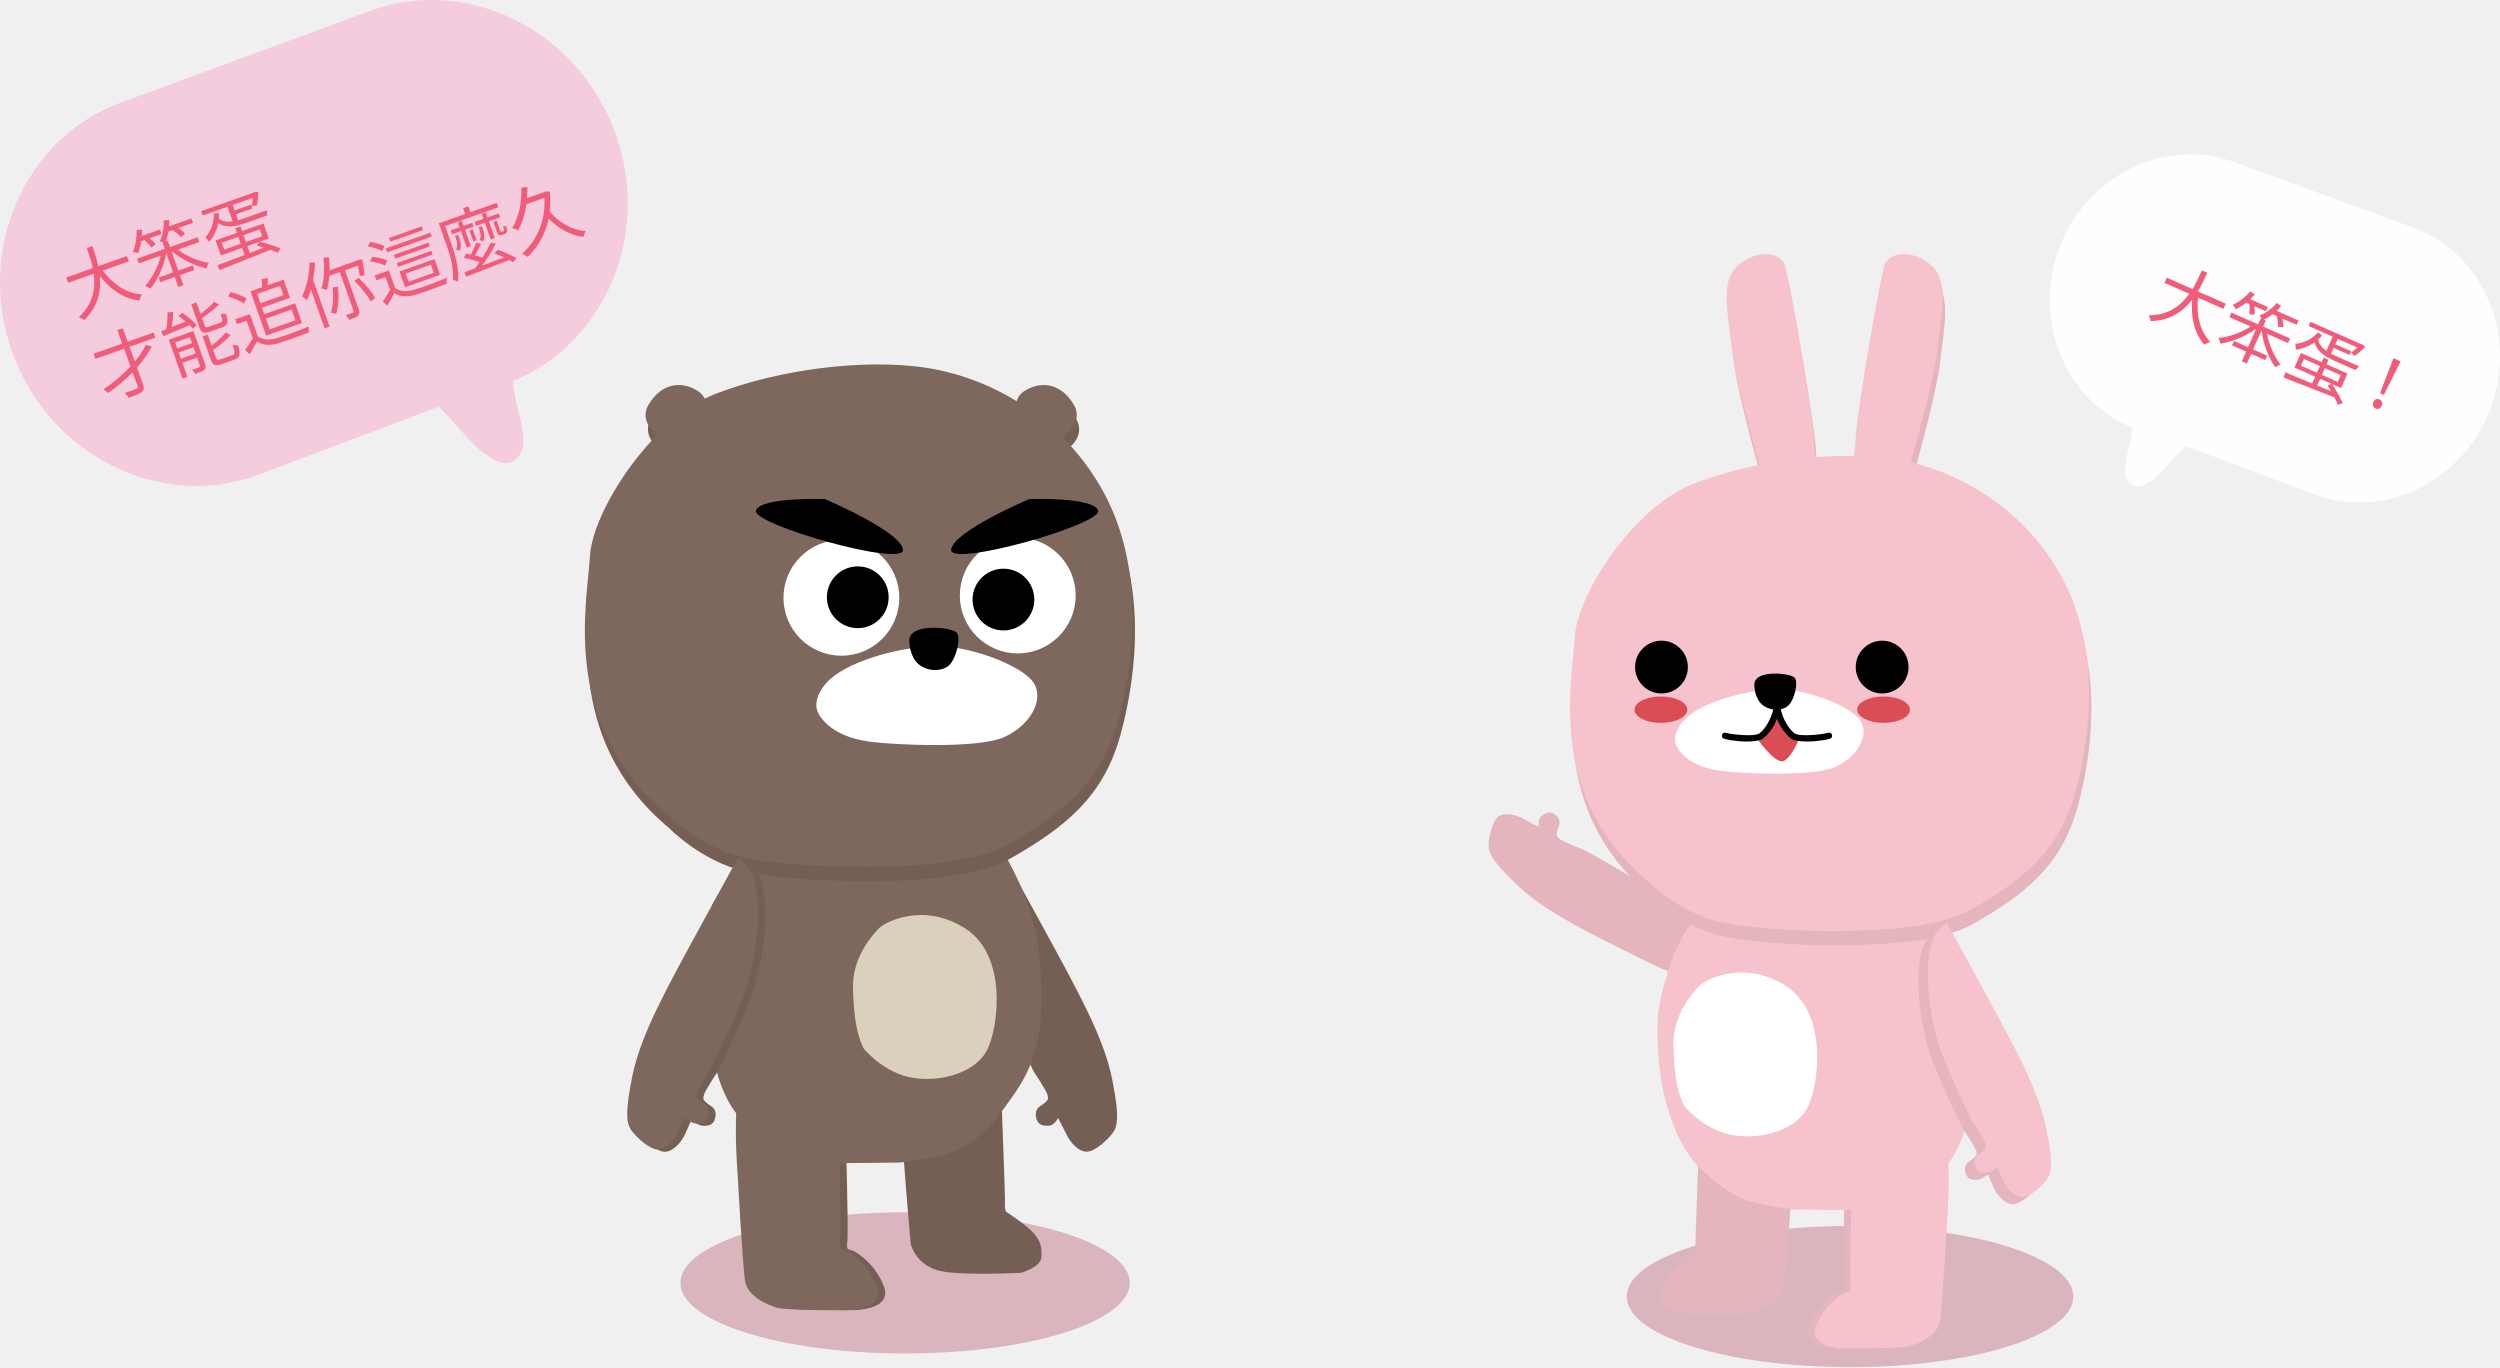
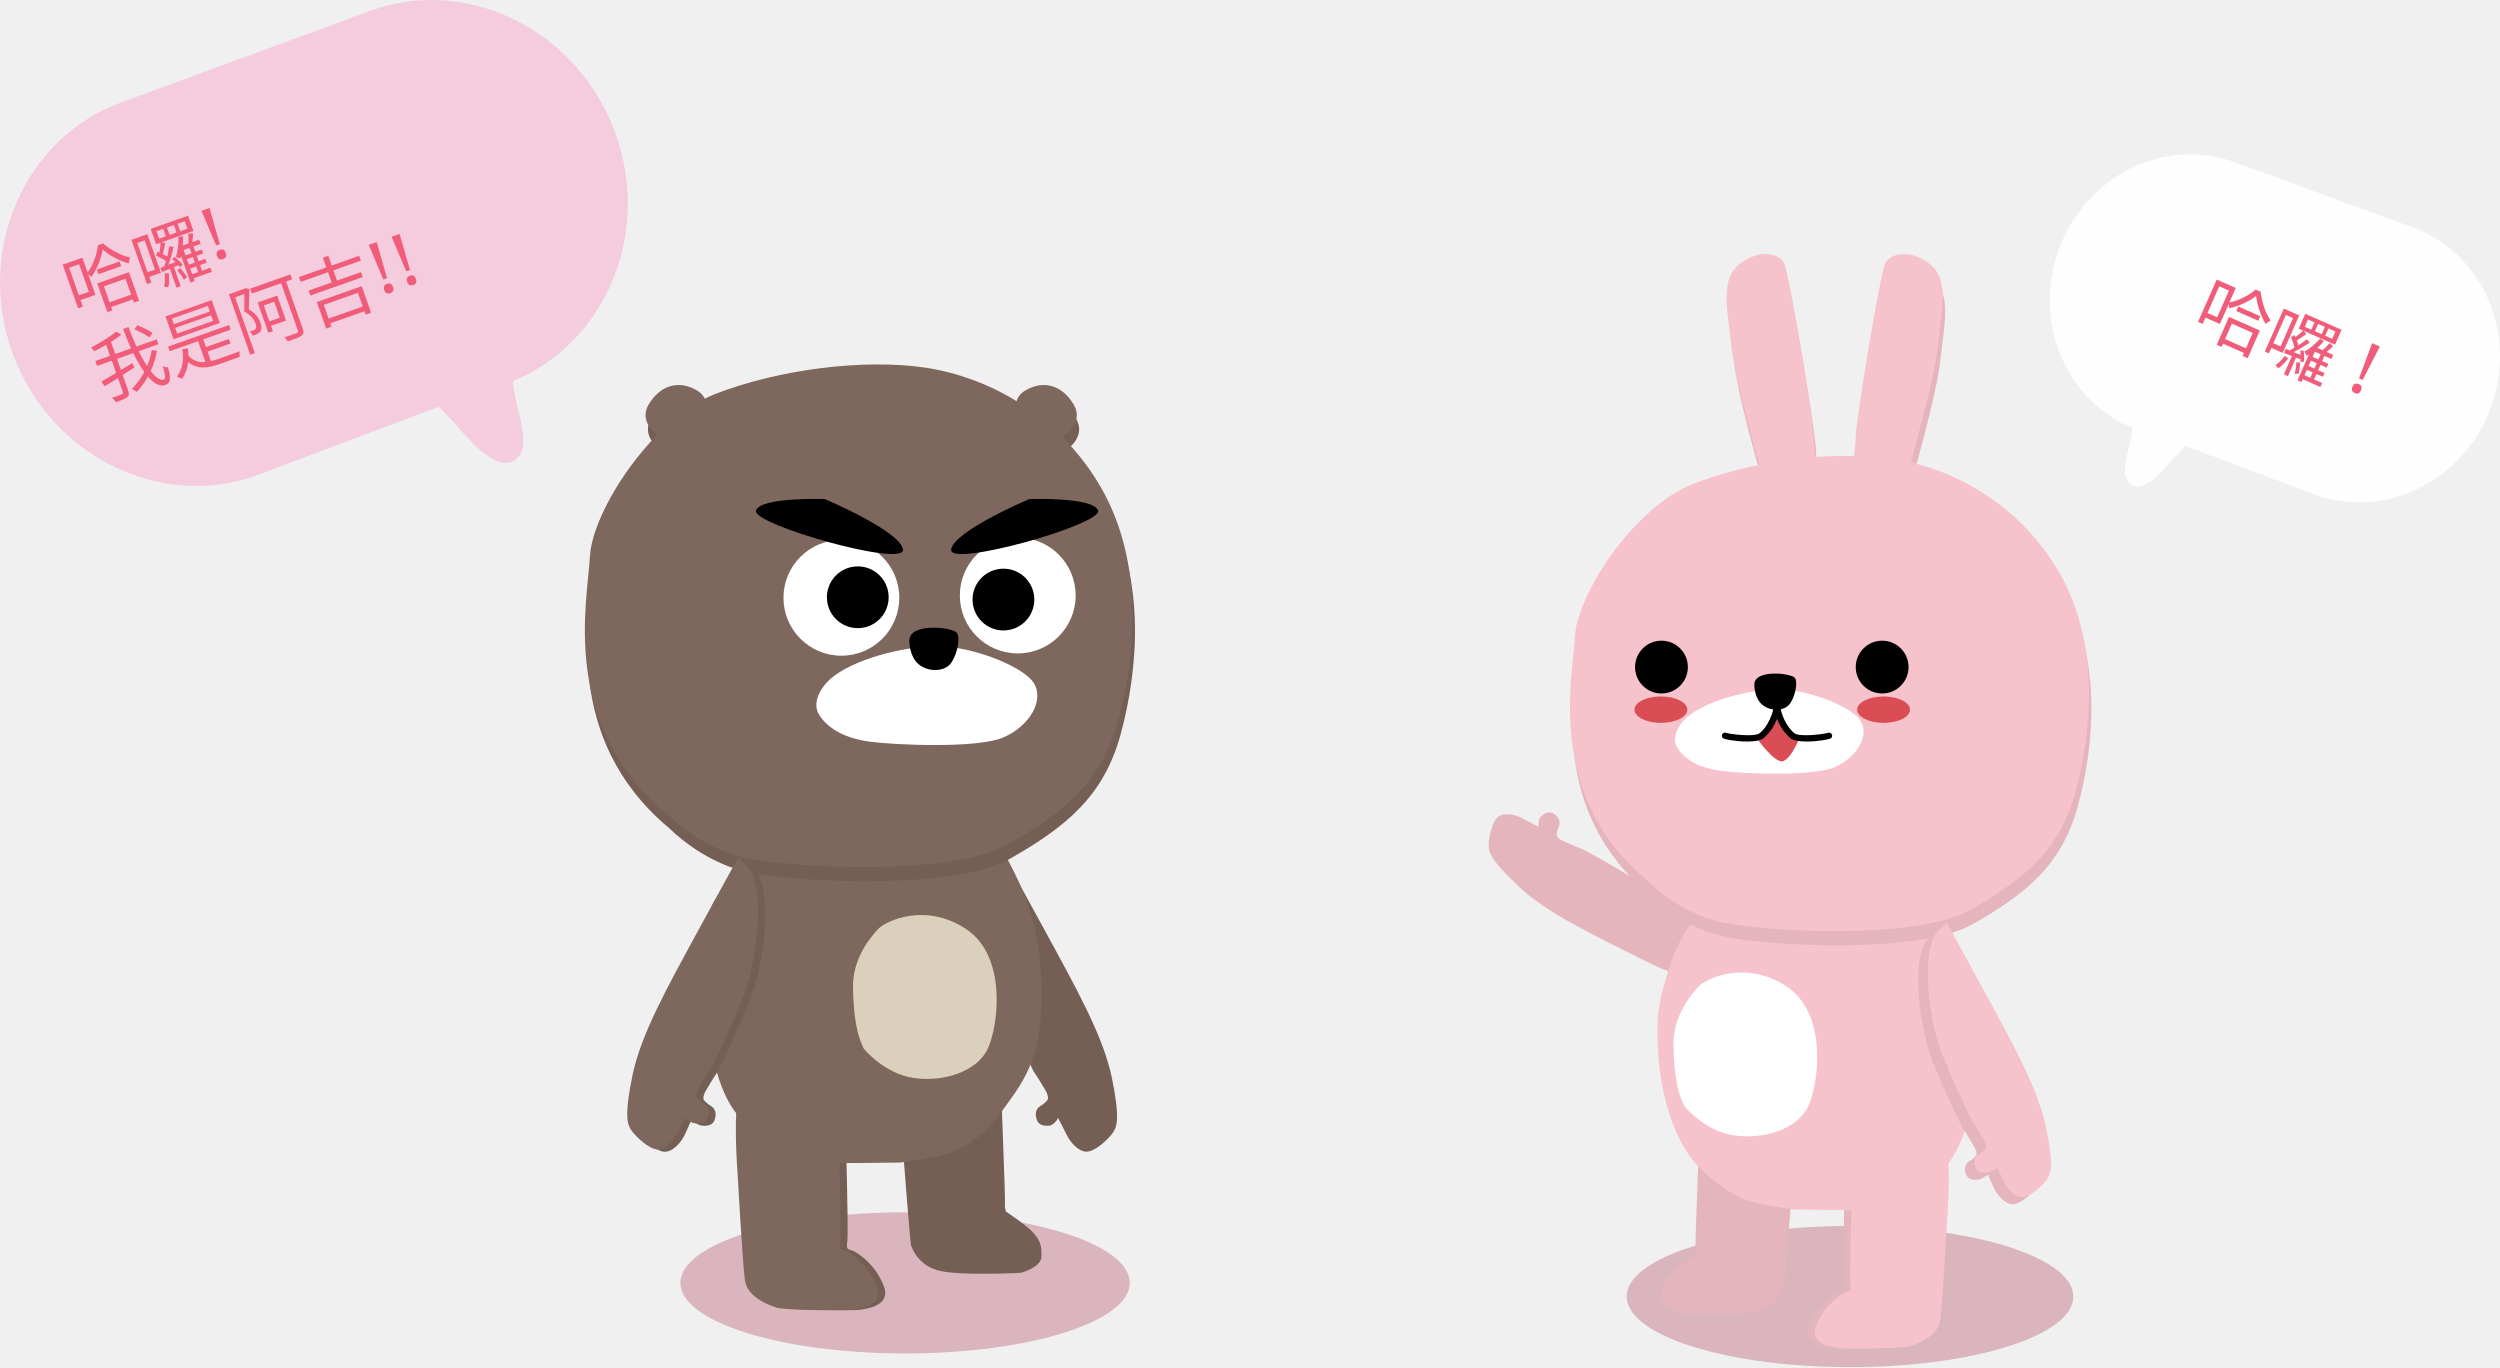
<svg xmlns="http://www.w3.org/2000/svg" viewBox="0 0 914.071 499.862">
  <defs>
-     <style>.cls-1,.cls-8{fill:#fff;}.cls-1,.cls-3{opacity:0.9;}.cls-2{font-size:26.752px;fill:#f05c79;font-family:AdobeFanHeitiStd-Bold-B5pc-H, Adobe Fan Heiti Std;}.cls-3{fill:#f4c8db;}.cls-4{fill:#c5798a;opacity:0.5;}.cls-5{fill:#755f55;}.cls-6{fill:#7e675c;}.cls-7{fill:#dbd0bb;}.cls-9{fill:#e4b5bd;}.cls-10{fill:#f6c2cb;}.cls-11{fill:#da4d55;}</style>
+     <style>.cls-1,.cls-8{fill:#fff;}.cls-1,.cls-3{opacity:0.9;}.cls-2{font-size:26.752px;fill:#f05c79;font-family:AdobeFanHeitiStd-Bold, serif;}.cls-3{fill:#f4c8db;}.cls-4{fill:#c5798a;opacity:0.5;}.cls-5{fill:#755f55;}.cls-6{fill:#7e675c;}.cls-7{fill:#dbd0bb;}.cls-9{fill:#e4b5bd;}.cls-10{fill:#f6c2cb;}.cls-11{fill:#da4d55;}</style>
  </defs>
  <g id="圖層_2" data-name="圖層 2">
    <g id="圖層_1-2" data-name="圖層 1">
      <path class="cls-1" d="M882.306,83.169,816.927,59.258c-25.477-9.318-54.362,5.042-64.189,31.911l-0.0 0c-9.827,26.869,2.978,56.476,28.455,65.794l-1.572-.611c-.315,5.409-2.396,9.798-2.711,15.208-.266,4.573,3.154,7.832,7.411,5.558,6.151-3.286,9.716-9.421,14.822-14.037l47.43,17.793c25.477,9.318,54.362-5.043,64.189-31.912l0-0C920.588,122.093,907.783,92.486,882.306,83.169Z" />
-       <text class="cls-2" transform="translate(784.7456 114.4061) rotate(23.78895)">大笨蛋 !</text>
+       <text class="cls-2" transform="translate(800.7456 119.4061) rotate(23.78895)">哈囉 !</text>
      <path class="cls-3" d="M44.177,37.51,135.285,4.003c35.504-13.057,75.819,6.895,89.589,44.338l0.0 0c13.771,37.443-4.011,78.761-39.515,91.819l2.191-.856c.453,7.542,3.366,13.657,3.819,21.2.383,6.377-4.378,10.929-10.32,7.769-8.585-4.566-13.572-13.113-20.704-19.537L94.252,173.667c-35.503,13.057-75.818-6.895-89.589-44.338l-0-0C-9.108,91.885,8.673,50.567,44.177,37.51Z" />
      <ellipse class="cls-4" cx="330.922" cy="469.057" rx="82.148" ry="25.805" />
      <path class="cls-5" d="M379.133,409.541c-.96-2.469-.206-4.184,1.147-5.089a10.448,10.448,0,0,0,2.719-2.266c.44-.651.049-2.241-.805-3.615-.554-.891-2.64-4.524-4.206-6.73-4.111-8.005-8.45-17.759-11.778-26.08-5.048-12.619-8.405-38.089-2.524-47.112a33.448,33.448,0,0,1,4.206-4.206s4.206,7.572,14.302,26.08c12.252,22.462,21.354,38.894,24.397,53.842,3.044,14.948,1.747,17.79.177,19.964-1.57,2.174-6.374,6.815-9.522,6.76s-6.053-3.686-7.223-6.144-3.214-6.278-3.214-6.278c0,.841-1.989,2.831-2.965,2.879C382.869,411.593,380.094,412.01,379.133,409.541Z" />
      <path class="cls-5" d="M367.767,442.968a8.078,8.078,0,0,1-.314-3.351c.105-2.461-1.518-43.877-1.518-43.877a5.592,5.592,0,0,0-3.942-4.32c-7.743-1.936-9.172-1.723-14.701.301-8.97,3.283-17.074,9.871-18.109,19.89-.004.041.622,4.191.625,4.235.052,1.047,2.967,38.082,3.246,39.339a14.174,14.174,0,0,0,9.564,9.215c7.051,2.234,30.717.977,30.717.977s7.4-2.025,7.47-5.934-.366-5.533-2.67-8.36S367.767,442.968,367.767,442.968Z" />
      <path class="cls-5" d="M273.409,397.884c6.444-11.98,19.3-9.822,24.397-9.675,10.932.317,10.726,14.302,11.437,21.974a2.482,2.482,0,0,0-.078.555c-.042,1.465,1.16,39.494.634,43.18-.526,3.686.691,2.674,2.343,3.49a25.143,25.143,0,0,1,10.947,12.679c3.191,7.985-7.931,8.57-8.777,8.825-.845.255-24.592.265-27.773-.805s-10.713-3.872-11.582-10.044c-.869-6.171-2.702-39.294-2.702-39.294S270.297,403.67,273.409,397.884Z" />
      <path class="cls-6" d="M366.355,406.256c8.946-12.375,16.951-21.469,13.714-56.744-1.169-12.742-6.609-25.086-8-28a127.034,127.034,0,0,0-6.971-12.957H273.575s-2.036,3.39-4.544,7.572c-3.42,5.7-4.245,7.32-5.889,10.095-.783,1.321-3,4.354-3.365,6.73-1.683,10.937-.627,21.096-.841,29.445-.841,32.81,10.092,44.517,10.937,45.429.048.052,13.374,11.292,20.245,14.343,5.263,2.337,16.025,3.041,17.753,3.094,1.728.052,21.205-.209,21.205-.209s16.012-1.73,22.449-5.295A43.574,43.574,0,0,0,366.355,406.256Z" />
      <path class="cls-5" d="M261.232,409.567c.96-2.469.206-4.184-1.147-5.089a10.448,10.448,0,0,1-2.719-2.266c-.44-.651-.049-2.241.805-3.615.554-.891,2.64-4.524,4.206-6.73,4.111-8.005,8.45-17.759,11.778-26.08,5.048-12.619,8.405-38.089,2.524-47.112a33.448,33.448,0,0,0-4.206-4.206s-4.206,7.572-14.302,26.08c-12.252,22.462-21.354,38.894-24.397,53.842-3.044,14.948-1.747,17.79-.177,19.964,1.57,2.174,6.374,6.815,9.522,6.76s6.053-3.686,7.223-6.144,2.36-5.336,2.36-5.336,2.843,1.888,3.819,1.936C257.496,411.619,260.272,412.035,261.232,409.567Z" />
      <path class="cls-7" d="M315.745,383.305s7.256,9.111,18.141,10.804,23.462-2.257,27.332-10.804,7.014-33.701-7.982-43.618-29.509-2.902-32.169,0-9.433,10.643-9.191,21.527S313.326,378.306,315.745,383.305Z" />
      <path class="cls-5" d="M404.166,184.794a87.59,87.59,0,0,0-14.957-19.846c3.418-2.047,7.341-6.61,4.23-11.842-4.627-7.782-11.778-8.623-17.457-5.258a6.813,6.813,0,0,0-3.428,4.032,89.618,89.618,0,0,0-33.168-12.235c-22.715-3.365-53.561.561-76.837,9.535a42.948,42.948,0,0,0-3.969,1.783,7.445,7.445,0,0,0-3.086-3.115c-5.679-3.365-12.83-2.524-17.457,5.258-2.777,4.671.053,8.809,3.123,11.1-13.788,14.005-24.031,33.208-24.602,44.425-.841,16.545-11.217,61.414,28.183,94.224,0,0,11.357,11.778,27.342,15.704,15.984,3.926,76.276,7.291,97.028-4.487,20.751-11.778,34.493-22.995,40.662-45.71S419.309,212.275,404.166,184.794Z" />
      <path class="cls-6" d="M403.299,179.593a87.59,87.59,0,0,0-14.957-19.846c3.418-2.047,7.341-6.61,4.23-11.842-4.627-7.782-11.778-8.623-17.457-5.258a6.813,6.813,0,0,0-3.428,4.032,89.618,89.618,0,0,0-33.168-12.235c-22.715-3.365-53.561.561-76.837,9.535a42.948,42.948,0,0,0-3.969,1.783,7.445,7.445,0,0,0-3.086-3.115c-5.679-3.365-12.83-2.524-17.457,5.258-2.777,4.671.053,8.809,3.123,11.1-13.788,14.005-24.031,33.208-24.602,44.425-.841,16.545-11.217,61.414,28.183,94.224,0,0,11.357,11.778,27.342,15.704,15.984,3.926,76.276,7.291,97.028-4.487,20.751-11.778,34.493-22.995,40.662-45.71S418.442,207.074,403.299,179.593Z" />
      <path class="cls-8" d="M302.196,249.636s-6.092,6.331-2.684,11.724,9.885,8.676,18.748,9.848,39.2,2.579,48.745-1.641,14.998-13.6,10.908-19.931-24.202-14.069-37.496-13.366S309.013,242.133,302.196,249.636Z" />
      <path d="M332.492,234.704s0,5.416,3.475,8.242,8.961,2.59,11.338,0,4.027-9.446,2.562-11.552S331.761,227.405,332.492,234.704Z" />
      <circle class="cls-8" cx="307.633" cy="218.572" r="21.173" />
      <circle class="cls-8" cx="372.117" cy="217.733" r="21.173" />
      <circle cx="313.629" cy="218.377" r="11.292" />
      <circle cx="366.883" cy="219.217" r="11.292" />
      <path d="M376.312,182.471s-27.711,11.756-28.551,18.474,55.423-9.237,53.743-14.276S376.312,182.471,376.312,182.471Z" />
      <path d="M301.602,182.471s27.711,11.756,28.551,18.474-55.423-9.237-53.743-14.276S301.602,182.471,301.602,182.471Z" />
      <path class="cls-6" d="M258.632,408.7c.96-2.469.206-4.184-1.147-5.089a10.448,10.448,0,0,1-2.719-2.266c-.44-.651-.049-2.241.805-3.615.554-.891,2.64-4.524,4.206-6.73,4.111-8.005,8.45-17.759,11.778-26.08,5.048-12.619,8.405-38.089,2.524-47.112a33.448,33.448,0,0,0-4.206-4.206s-4.206,7.572-14.302,26.08c-12.252,22.462-21.354,38.894-24.397,53.842-3.044,14.948-1.747,17.79-.177,19.964,1.57,2.174,6.374,6.815,9.522,6.76s6.053-3.686,7.223-6.144,2.36-5.336,2.36-5.336,2.843,1.888,3.819,1.936C254.896,410.752,257.671,411.169,258.632,408.7Z" />
      <path class="cls-6" d="M270.809,397.884c6.444-11.98,19.3-9.822,24.397-9.675,10.932.317,10.726,14.302,11.437,21.974a2.482,2.482,0,0,0-.078.555c-.042,1.465,1.16,39.494.634,43.18-.526,3.686.691,2.674,2.343,3.49a25.143,25.143,0,0,1,10.947,12.679c3.191,7.985-7.931,8.57-8.777,8.825-.845.255-24.592.265-27.773-.805s-10.713-3.872-11.582-10.044c-.869-6.171-2.702-39.294-2.702-39.294S267.696,403.67,270.809,397.884Z" />
      <ellipse class="cls-4" cx="676.422" cy="474.057" rx="81.648" ry="25.805" />
      <path class="cls-9" d="M568.115,297.526c2.081,1.373,2.435,3.101,1.888,4.532a9.833,9.833,0,0,0-.855,3.22c.016.739,1.182,1.748,2.585,2.338.911.383,4.489,2.038,6.892,2.88,7.513,3.911,16.151,9.04,23.235,13.619,10.743,6.944,31.816,14.267,32.21,24.396.06,1.545-4,17-30.753,3.683-21.558-10.731-37.561-18.25-48.032-28.073-10.471-9.823-11.022-12.711-10.999-15.235.023-2.524,1.187-8.702,3.634-10.373s6.654-.463,8.89.788,5.884,3.073,5.884,3.073c-.458-.646-.013-3.256.711-3.824C564.129,297.983,566.034,296.153,568.115,297.526Z" />
      <path class="cls-9" d="M619.608,459.082a7.603,7.603,0,0,0,.296-3.154c-.098-2.316,1.429-41.296,1.429-41.296a5.263,5.263,0,0,1,3.71-4.065c7.287-1.822,8.632-1.621,13.836.283,8.443,3.09,16.069,9.29,17.043,18.72.004.039-.586,3.945-.588,3.986-.049.986-2.792,35.842-3.055,37.025a13.34,13.34,0,0,1-9.002,8.673c-6.636,2.103-28.91.92-28.91.92s-6.965-1.905-7.03-5.585.345-5.207,2.513-7.868S619.608,459.082,619.608,459.082Z" />
      <path class="cls-9" d="M708.262,416.65c-6.065-11.276-18.165-9.245-22.962-9.106-10.289.298-10.095,13.46-10.764,20.681a2.336,2.336,0,0,1,.073.522c.04,1.379-1.092,37.171-.597,40.64.495,3.469-.65,2.517-2.206,3.285a23.664,23.664,0,0,0-10.303,11.933c-3.003,7.515,7.464,8.066,8.26,8.306.796.24,23.145.249,26.14-.758s10.083-3.645,10.901-9.453c.818-5.808,2.543-36.983,2.543-36.983S711.192,422.096,708.262,416.65Z" />
      <path class="cls-10" d="M620.07,425.512c-2.867-3.018-14.908-18.672-14-52,.258-9.486,5.691-24.258,7-27a69.581,69.581,0,0,1,9.05-13.936h86.139s1.916,3.191,4.277,7.126c3.219,5.364,3.995,6.889,5.543,9.501.737,1.243,2.823,4.098,3.167,6.334,1.584,10.293.59,19.855.792,27.713.792,30.88-9.499,41.898-10.293,42.757-.046.049-12.587,10.627-19.054,13.5-4.953,2.2-15.082,2.862-16.708,2.912-1.626.049-19.958-.197-19.958-.197s-15.07-1.628-21.128-4.983A58.574,58.574,0,0,1,620.07,425.512Z" />
      <path class="cls-9" d="M718.856,429.43c-.904-2.324-.194-3.938,1.079-4.79a9.833,9.833,0,0,0,2.559-2.133c.414-.613.047-2.11-.757-3.402-.522-.839-2.484-4.258-3.959-6.334-3.869-7.534-7.952-16.714-11.085-24.546-4.751-11.877-7.91-35.848-2.375-44.34a31.48,31.48,0,0,1,3.959-3.959s3.959,7.126,13.46,24.546c11.531,21.141,20.097,36.606,22.962,50.675,2.865,14.068,1.645,16.743.167,18.79-1.478,2.046-5.999,6.414-8.962,6.363s-5.697-3.469-6.798-5.783-2.221-5.022-2.221-5.022-2.675,1.777-3.594,1.822C722.372,431.362,719.76,431.754,718.856,429.43Z" />
      <path class="cls-9" d="M754.421,215.684c-12.932-23.424-34.929-36.719-54.904-41.447,3.968-14.282,8.844-32.918,9.786-41.395,1.636-14.719,4.5-25.857-3.273-31.427s-14.11-3.182-15.851,0c-1.739,3.182-10.842,57.81-10.79,63.316a58.088,58.088,0,0,1-.689,7.161c-4.533-.075-9.222.077-13.982.444a63.05,63.05,0,0,1-.746-7.606c.051-5.505-9.051-60.133-10.791-63.316-1.74-3.182-8.078-5.569-15.851,0s-4.909,16.708-3.273,31.427c.964,8.67,6.043,27.965,10.056,42.362a149.126,149.126,0,0,0-23.881,6.799c-22.054,8.486-42.78,40.576-43.578,56.223-.797,15.647-10.629,58.08,26.704,89.109,0,0,10.762,11.139,25.907,14.851,15.146,3.713,72.275,6.896,91.938-4.243s32.683-21.747,38.529-43.228C765.581,273.233,768.769,241.674,754.421,215.684Z" />
      <path class="cls-10" d="M753.554,210.483c-12.932-23.424-34.929-36.719-54.904-41.447,3.968-14.282,8.844-32.918,9.786-41.395,1.636-14.719,4.5-25.857-3.273-31.427s-14.11-3.182-15.851,0c-1.739,3.182-10.842,57.81-10.79,63.316a58.088,58.088,0,0,1-.689,7.161c-4.533-.075-9.222.077-13.982.444a63.05,63.05,0,0,1-.746-7.606c.051-5.505-9.051-60.133-10.791-63.316-1.74-3.182-8.078-5.569-15.851,0s-4.909,16.708-3.273,31.427c.964,8.67,6.043,27.965,10.056,42.362a149.126,149.126,0,0,0-23.881,6.799c-22.054,8.486-42.78,40.576-43.578,56.223-.797,15.647-10.629,58.08,26.704,89.109,0,0,10.762,11.139,25.907,14.851,15.146,3.713,72.275,6.896,91.938-4.243s32.683-21.747,38.529-43.228C764.714,268.032,767.903,236.473,753.554,210.483Z" />
      <ellipse class="cls-11" cx="607.279" cy="259.476" rx="9.652" ry="4.826" />
      <ellipse class="cls-11" cx="688.694" cy="259.476" rx="9.652" ry="4.826" />
      <path class="cls-8" d="M615.606,263.45s-5.198,5.401-2.289,10.003,8.434,7.402,15.995,8.402,33.444,2.201,41.587-1.4,12.796-11.603,9.306-17.005-20.648-12.003-31.99-11.403S621.422,257.049,615.606,263.45Z" />
      <path class="cls-10" d="M722.323,426.83c-.904-2.324-.194-3.938,1.079-4.79a9.833,9.833,0,0,0,2.559-2.133c.414-.613.047-2.11-.757-3.402-.522-.839-2.484-4.258-3.959-6.334-3.869-7.534-7.952-16.714-11.085-24.546-4.751-11.877-7.91-35.848-2.375-44.34a31.48,31.48,0,0,1,3.959-3.959s3.959,7.126,13.46,24.546c11.531,21.141,20.097,36.606,22.962,50.675,2.865,14.068,1.645,16.743.167,18.79-1.478,2.046-5.999,6.414-8.962,6.363s-5.697-3.469-6.798-5.783-2.221-5.022-2.221-5.022-2.675,1.777-3.594,1.822C725.839,428.761,723.227,429.153,722.323,426.83Z" />
      <path class="cls-10" d="M710.863,416.65c-6.065-11.276-18.165-9.245-22.962-9.106-10.289.298-10.095,13.46-10.764,20.681a2.336,2.336,0,0,1,.073.522c.04,1.379-1.092,37.171-.597,40.64.495,3.469-.65,2.517-2.206,3.285a23.664,23.664,0,0,0-10.303,11.933c-3.003,7.515,7.464,8.066,8.26,8.306.796.24,23.145.249,26.14-.758s10.083-3.645,10.901-9.453c.818-5.808,2.543-36.983,2.543-36.983S713.792,422.096,710.863,416.65Z" />
      <path class="cls-8" d="M615.745,404.305s7.256,9.111,18.141,10.804,23.462-2.257,27.332-10.804,7.014-33.701-7.982-43.618-29.509-2.902-32.169,0-9.433,10.643-9.191,21.527S613.326,399.306,615.745,404.305Z" />
      <path class="cls-11" d="M642.07,269.512s5.714-5,6.857-7l1.143-2s4.571,7,5.714,8a3.796,3.796,0,0,0,2.286,1s-2.857,7.5-6,8.75S642.07,269.512,642.07,269.512Z" />
      <circle cx="607.479" cy="243.903" r="9.652" />
      <circle cx="688.166" cy="243.903" r="9.652" />
      <path d="M668.226,267.979c-1.437.442-10.148,1.593-12.135.113-2.022-1.505-4.285-5.271-4.986-8.785a5.552,5.552,0,0,0,2.986-1.565c2.028-2.21,3.436-8.059,2.186-9.855-1.25-1.797-15.447-3.404-14.823,2.824,0,0,0,4.621,2.964,7.031a7.91,7.91,0,0,0,3.905,1.65c-.721,3.489-2.963,7.206-4.969,8.699-1.987,1.481-10.698.329-12.134-.113a1.16,1.16,0,0,0-1.297,1.893c.503.469,4.865,1.253,8.848,1.253,2.474,0,4.802-.303,5.969-1.172a17.229,17.229,0,0,0,4.983-7.164,17.227,17.227,0,0,0,4.983,7.164c1.167.869,3.495,1.172,5.97,1.172,3.982,0,8.345-.785,8.848-1.253a1.16,1.16,0,0,0-1.297-1.893Z" />
-       <text class="cls-2" transform="translate(27.59379 115.9565) rotate(-19.45399)">大笨蛋<tspan x="0" y="32.103">才能追你這麼久</tspan>
+       <text class="cls-2" transform="translate(27.59379 115.9565) rotate(-19.45399)">哈囉!<tspan x="0" y="32.103">我是阿吉!!</tspan>
      </text>
    </g>
  </g>
</svg>
